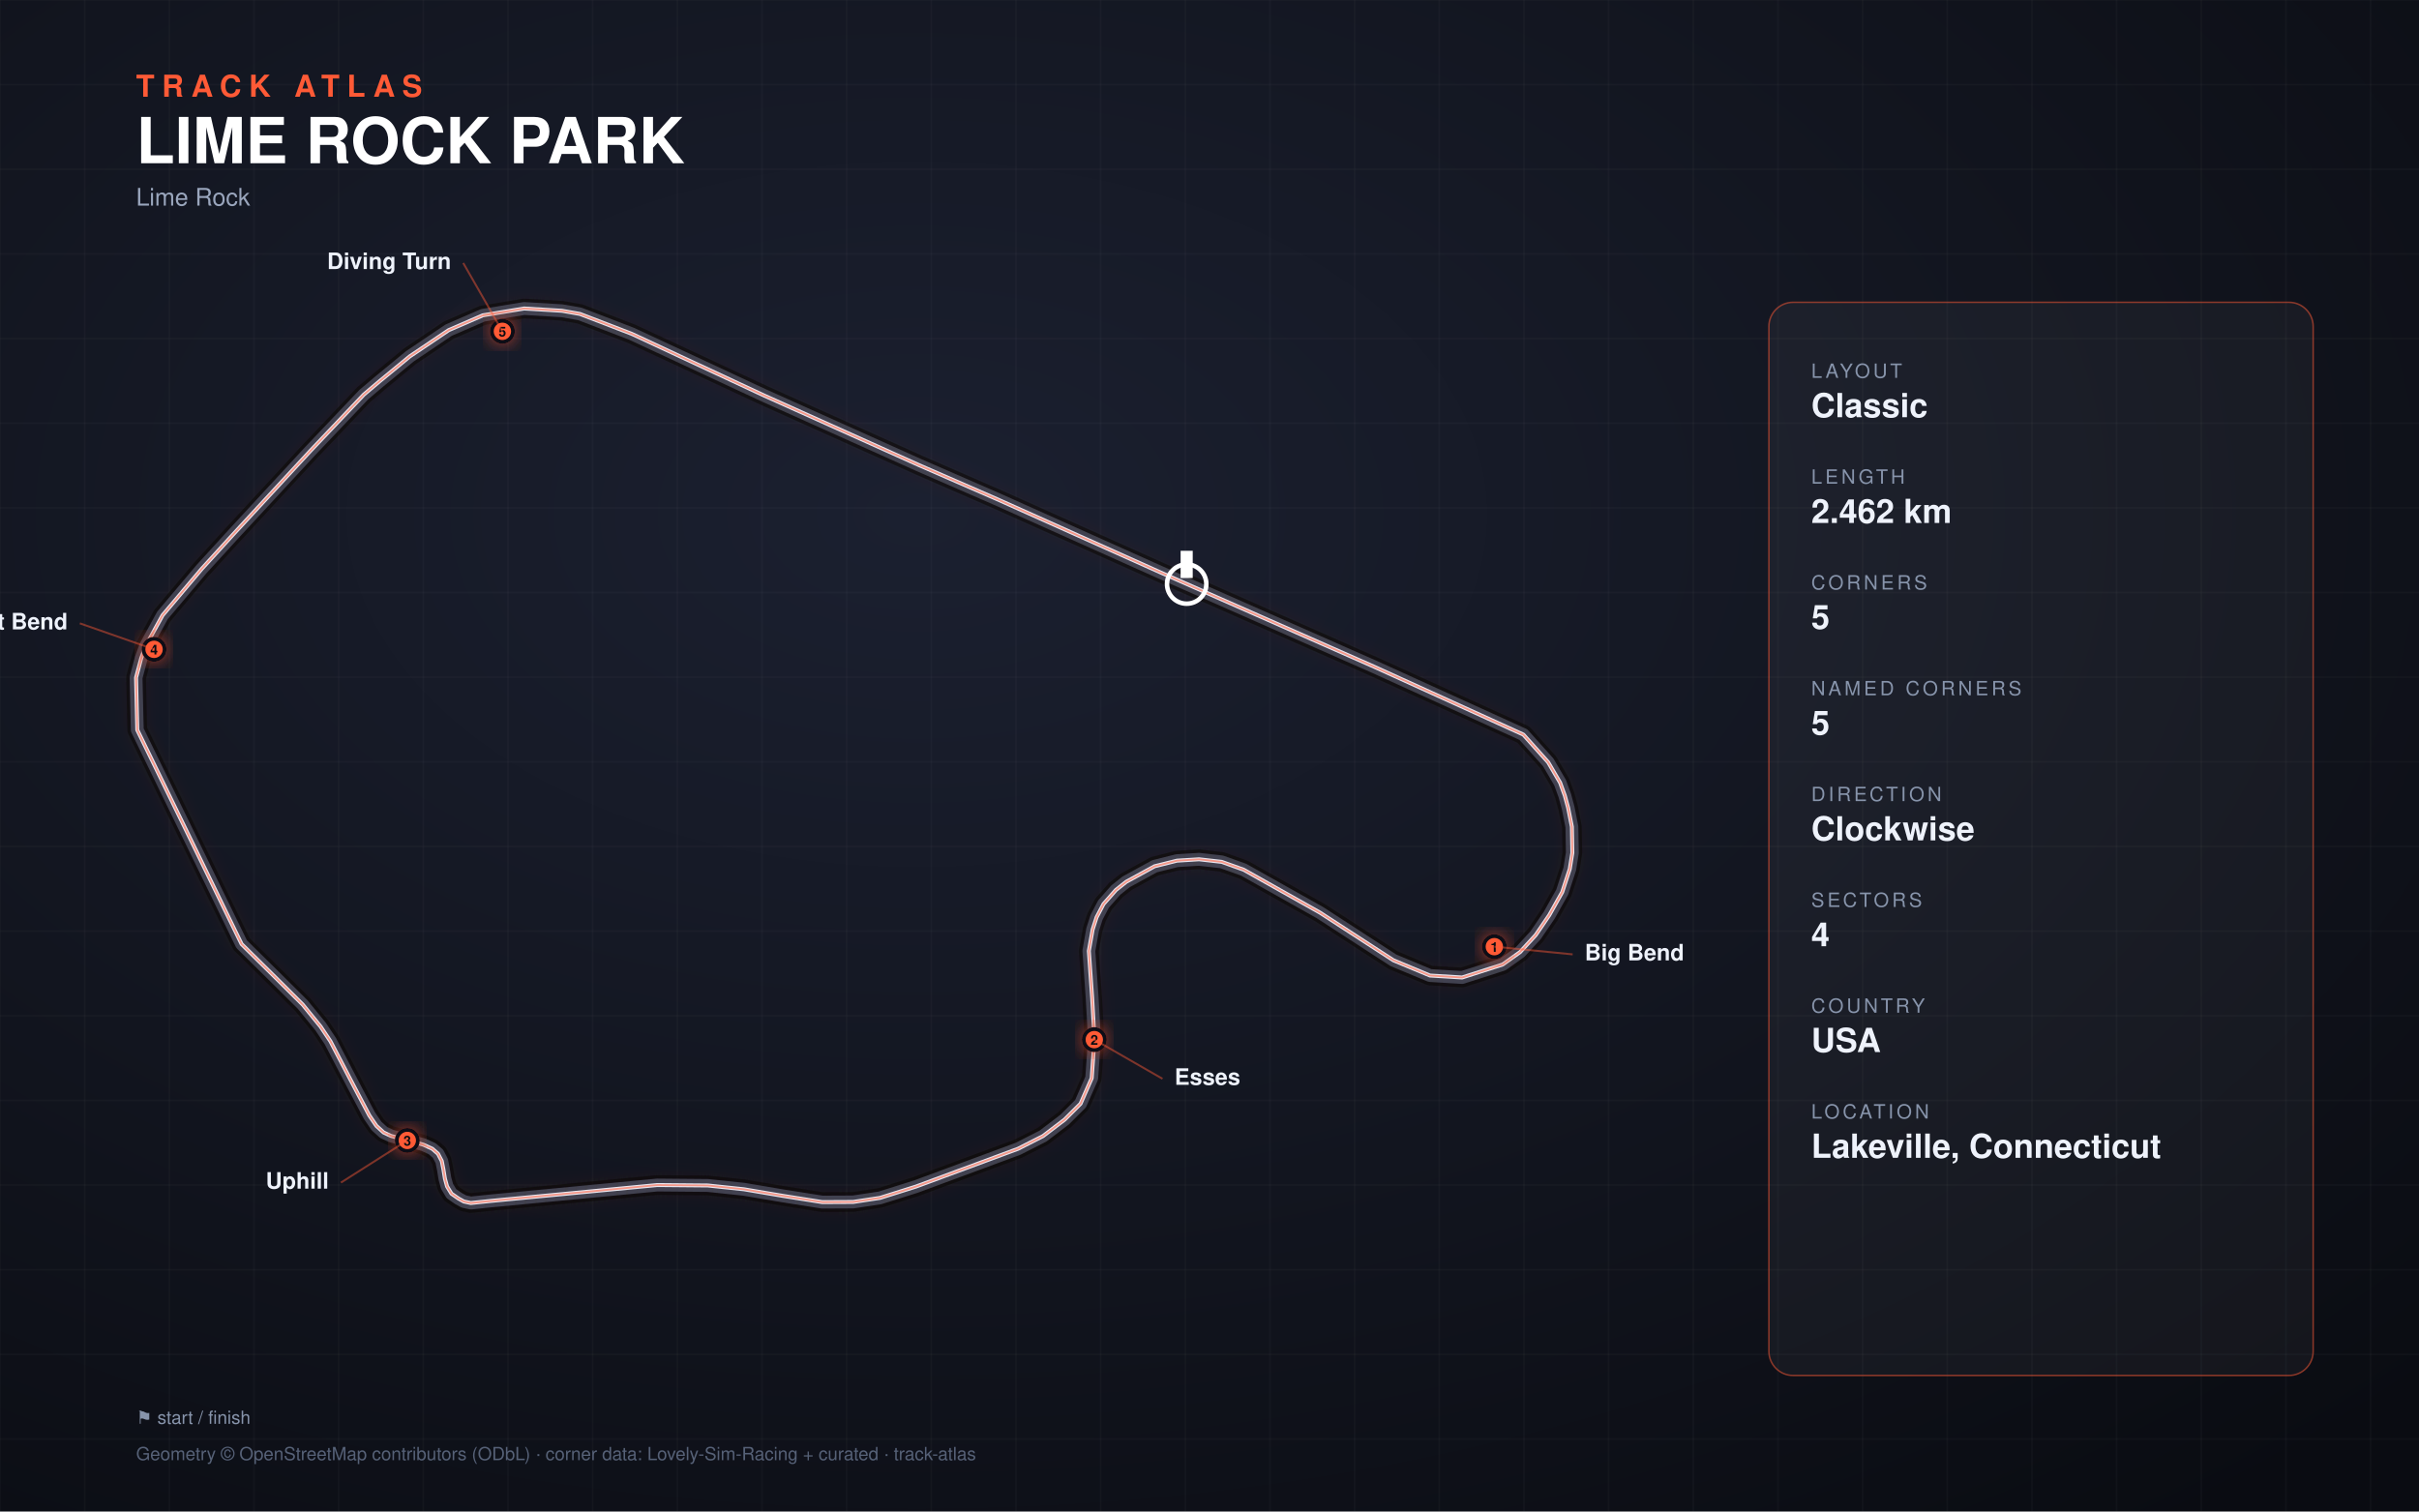
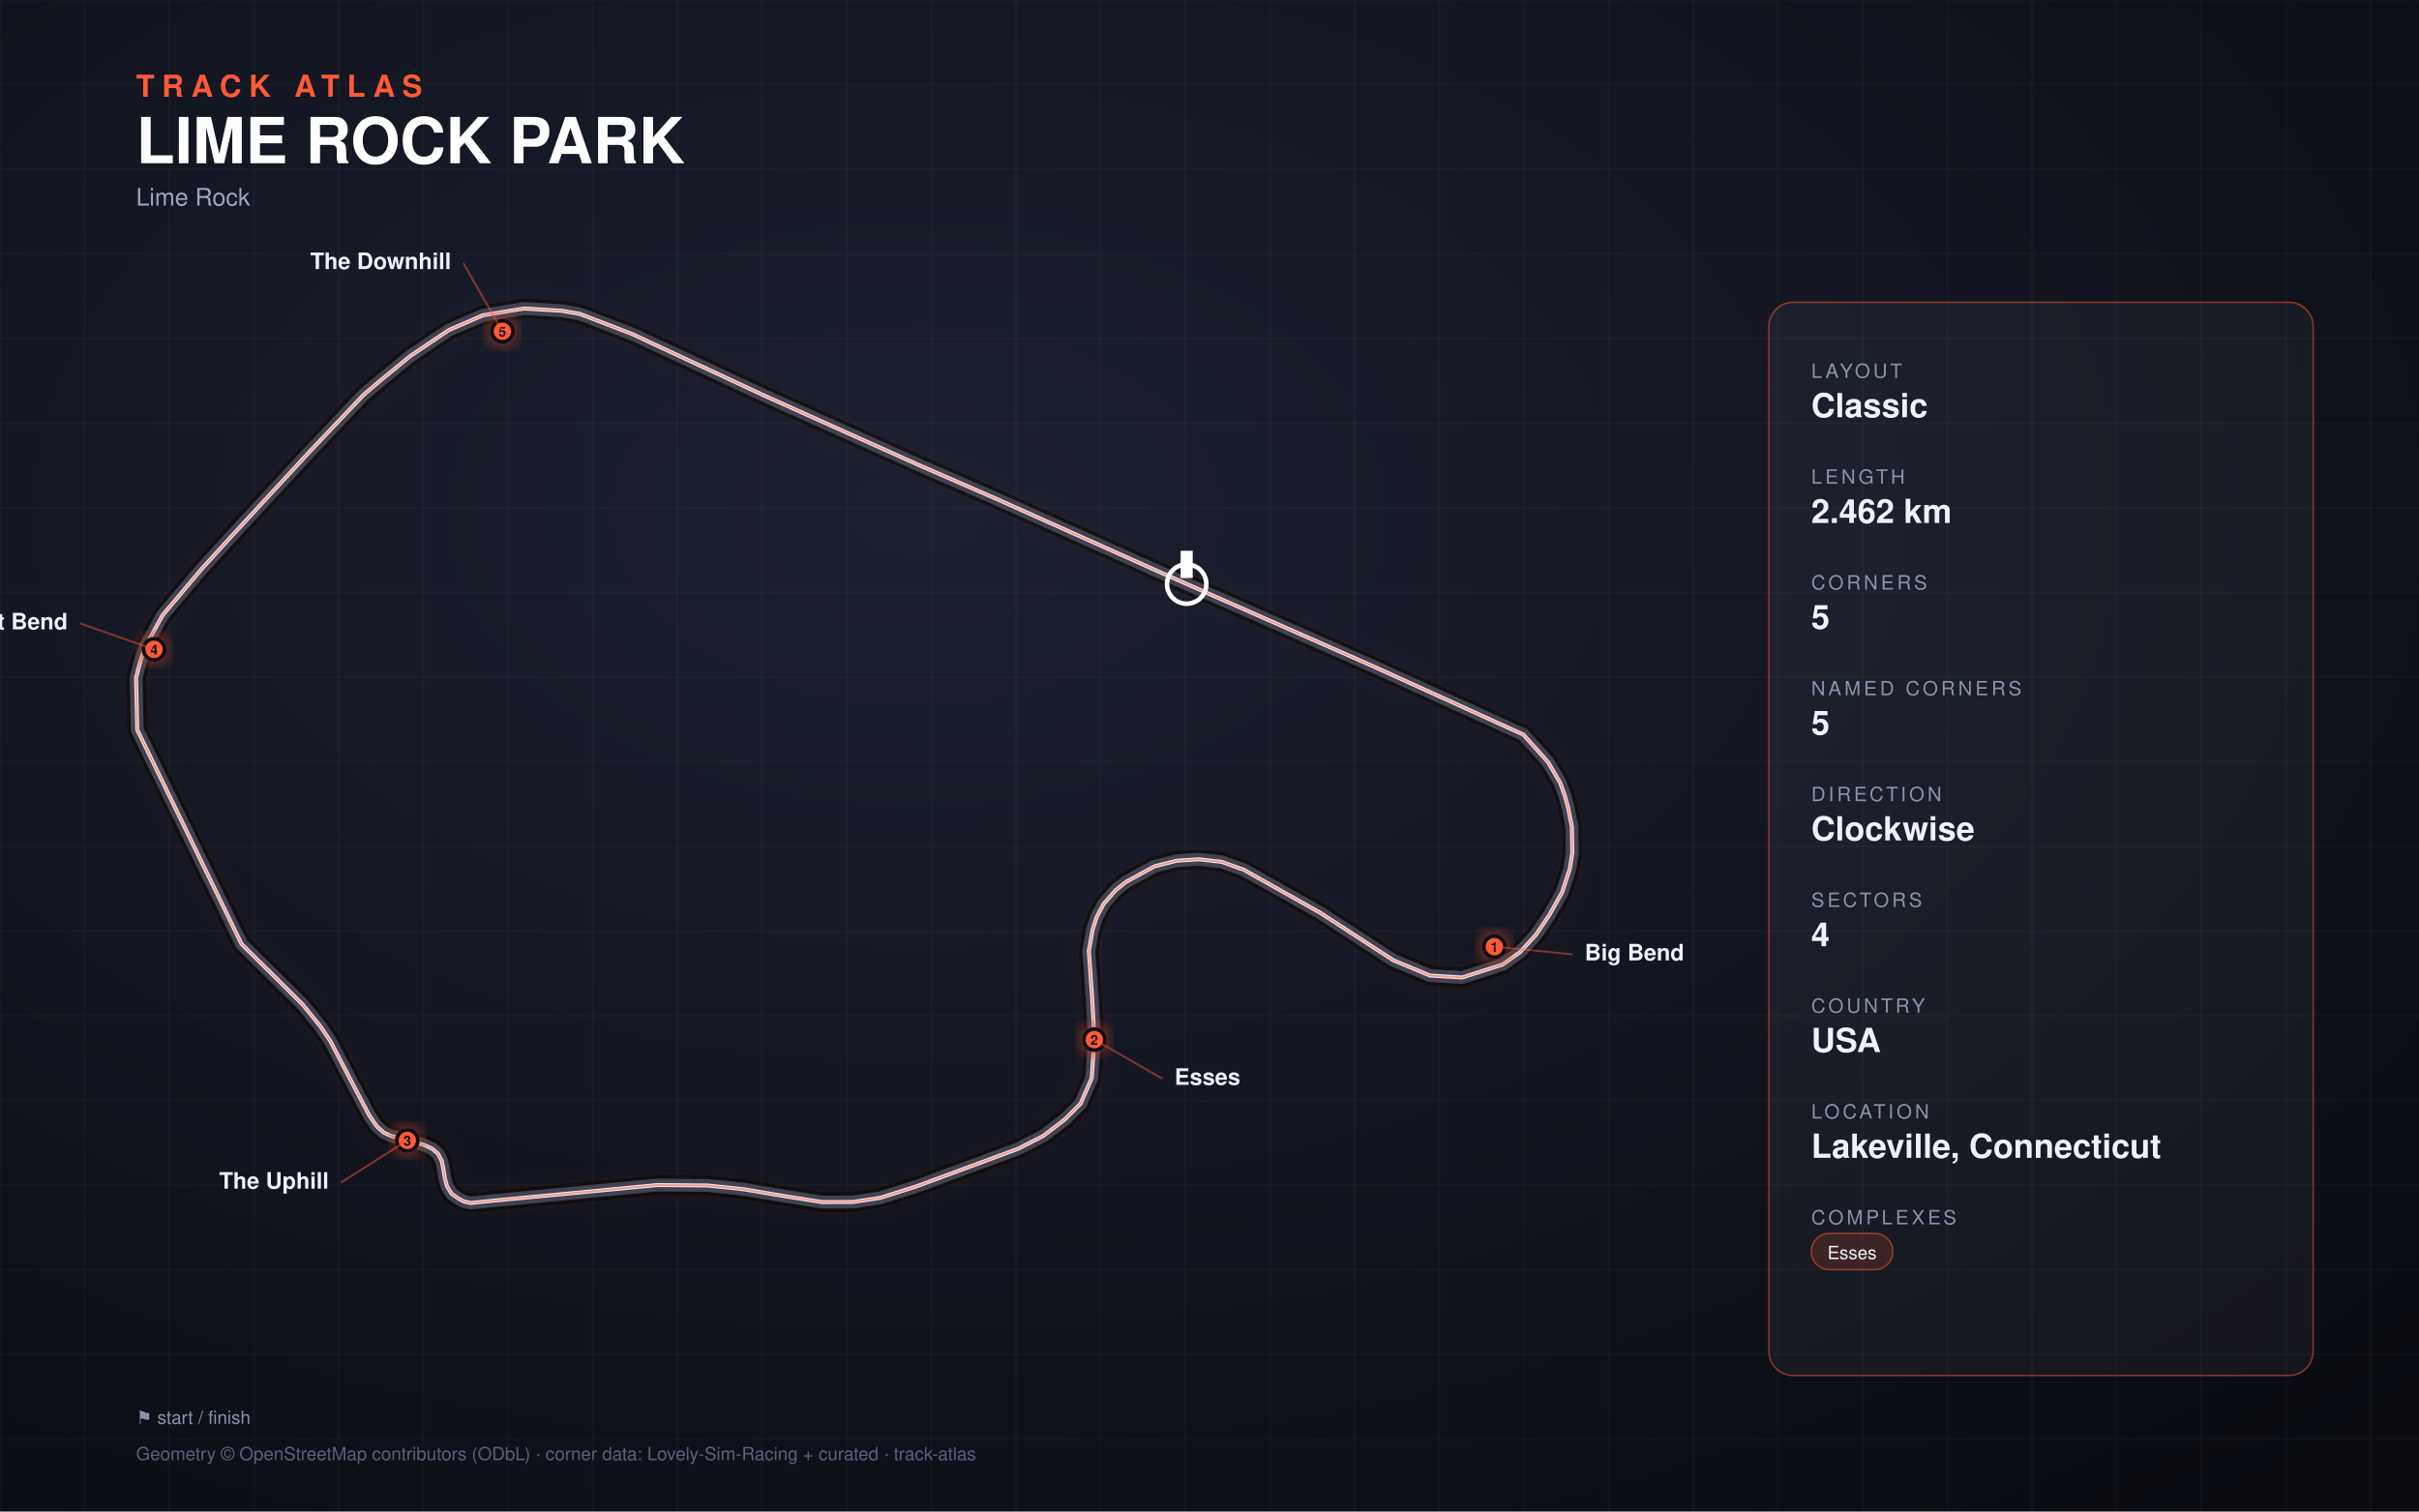
<svg xmlns="http://www.w3.org/2000/svg" width="1600" height="1000" viewBox="0 0 1600 1000" font-family="Helvetica, Arial, sans-serif">
  <defs>
    <radialGradient id="bg" cx="38%" cy="34%" r="85%">
      <stop offset="0%" stop-color="#1b2030" />
      <stop offset="55%" stop-color="#12151f" />
      <stop offset="100%" stop-color="#0a0c12" />
    </radialGradient>
    <linearGradient id="accent" x1="0" y1="0" x2="1" y2="1">
      <stop offset="0%" stop-color="#ff5a36" />
      <stop offset="100%" stop-color="#ffffff" />
    </linearGradient>
    <filter id="glow" x="-40%" y="-40%" width="180%" height="180%">
      <feGaussianBlur stdDeviation="6" result="b" />
      <feMerge>
        <feMergeNode in="b" />
        <feMergeNode in="SourceGraphic" />
      </feMerge>
    </filter>
  </defs>
  <rect width="1600" height="1000" fill="url(#bg)" />
  <line x1="0" y1="0" x2="0" y2="1000" stroke="#ffffff" stroke-opacity="0.025" />
  <line x1="56" y1="0" x2="56" y2="1000" stroke="#ffffff" stroke-opacity="0.025" />
  <line x1="112" y1="0" x2="112" y2="1000" stroke="#ffffff" stroke-opacity="0.025" />
  <line x1="168" y1="0" x2="168" y2="1000" stroke="#ffffff" stroke-opacity="0.025" />
  <line x1="224" y1="0" x2="224" y2="1000" stroke="#ffffff" stroke-opacity="0.025" />
  <line x1="280" y1="0" x2="280" y2="1000" stroke="#ffffff" stroke-opacity="0.025" />
  <line x1="336" y1="0" x2="336" y2="1000" stroke="#ffffff" stroke-opacity="0.025" />
  <line x1="392" y1="0" x2="392" y2="1000" stroke="#ffffff" stroke-opacity="0.025" />
  <line x1="448" y1="0" x2="448" y2="1000" stroke="#ffffff" stroke-opacity="0.025" />
  <line x1="504" y1="0" x2="504" y2="1000" stroke="#ffffff" stroke-opacity="0.025" />
  <line x1="560" y1="0" x2="560" y2="1000" stroke="#ffffff" stroke-opacity="0.025" />
  <line x1="616" y1="0" x2="616" y2="1000" stroke="#ffffff" stroke-opacity="0.025" />
  <line x1="672" y1="0" x2="672" y2="1000" stroke="#ffffff" stroke-opacity="0.025" />
  <line x1="728" y1="0" x2="728" y2="1000" stroke="#ffffff" stroke-opacity="0.025" />
  <line x1="784" y1="0" x2="784" y2="1000" stroke="#ffffff" stroke-opacity="0.025" />
  <line x1="840" y1="0" x2="840" y2="1000" stroke="#ffffff" stroke-opacity="0.025" />
  <line x1="896" y1="0" x2="896" y2="1000" stroke="#ffffff" stroke-opacity="0.025" />
  <line x1="952" y1="0" x2="952" y2="1000" stroke="#ffffff" stroke-opacity="0.025" />
  <line x1="1008" y1="0" x2="1008" y2="1000" stroke="#ffffff" stroke-opacity="0.025" />
  <line x1="1064" y1="0" x2="1064" y2="1000" stroke="#ffffff" stroke-opacity="0.025" />
  <line x1="1120" y1="0" x2="1120" y2="1000" stroke="#ffffff" stroke-opacity="0.025" />
  <line x1="1176" y1="0" x2="1176" y2="1000" stroke="#ffffff" stroke-opacity="0.025" />
  <line x1="1232" y1="0" x2="1232" y2="1000" stroke="#ffffff" stroke-opacity="0.025" />
  <line x1="1288" y1="0" x2="1288" y2="1000" stroke="#ffffff" stroke-opacity="0.025" />
  <line x1="1344" y1="0" x2="1344" y2="1000" stroke="#ffffff" stroke-opacity="0.025" />
  <line x1="1400" y1="0" x2="1400" y2="1000" stroke="#ffffff" stroke-opacity="0.025" />
  <line x1="1456" y1="0" x2="1456" y2="1000" stroke="#ffffff" stroke-opacity="0.025" />
  <line x1="1512" y1="0" x2="1512" y2="1000" stroke="#ffffff" stroke-opacity="0.025" />
  <line x1="1568" y1="0" x2="1568" y2="1000" stroke="#ffffff" stroke-opacity="0.025" />
  <line x1="0" y1="0" x2="1600" y2="0" stroke="#ffffff" stroke-opacity="0.025" />
  <line x1="0" y1="56" x2="1600" y2="56" stroke="#ffffff" stroke-opacity="0.025" />
  <line x1="0" y1="112" x2="1600" y2="112" stroke="#ffffff" stroke-opacity="0.025" />
  <line x1="0" y1="168" x2="1600" y2="168" stroke="#ffffff" stroke-opacity="0.025" />
  <line x1="0" y1="224" x2="1600" y2="224" stroke="#ffffff" stroke-opacity="0.025" />
  <line x1="0" y1="280" x2="1600" y2="280" stroke="#ffffff" stroke-opacity="0.025" />
  <line x1="0" y1="336" x2="1600" y2="336" stroke="#ffffff" stroke-opacity="0.025" />
  <line x1="0" y1="392" x2="1600" y2="392" stroke="#ffffff" stroke-opacity="0.025" />
  <line x1="0" y1="448" x2="1600" y2="448" stroke="#ffffff" stroke-opacity="0.025" />
  <line x1="0" y1="504" x2="1600" y2="504" stroke="#ffffff" stroke-opacity="0.025" />
  <line x1="0" y1="560" x2="1600" y2="560" stroke="#ffffff" stroke-opacity="0.025" />
  <line x1="0" y1="616" x2="1600" y2="616" stroke="#ffffff" stroke-opacity="0.025" />
  <line x1="0" y1="672" x2="1600" y2="672" stroke="#ffffff" stroke-opacity="0.025" />
  <line x1="0" y1="728" x2="1600" y2="728" stroke="#ffffff" stroke-opacity="0.025" />
  <line x1="0" y1="784" x2="1600" y2="784" stroke="#ffffff" stroke-opacity="0.025" />
  <line x1="0" y1="840" x2="1600" y2="840" stroke="#ffffff" stroke-opacity="0.025" />
  <line x1="0" y1="896" x2="1600" y2="896" stroke="#ffffff" stroke-opacity="0.025" />
  <line x1="0" y1="952" x2="1600" y2="952" stroke="#ffffff" stroke-opacity="0.025" />
  <path d="M 417.7,220.8 L 505.7,261.8 L 607.8,307.7 L 659.4,330.2 L 767.8,378.8 L 908.9,441.1 L 1007.6,486.0 L 1024.0,504.3 L 1031.9,517.8 L 1035.0,526.3 L 1037.2,534.4 L 1039.7,547.0 L 1040.0,564.2 L 1038.3,574.9 L 1033.3,590.2 L 1024.7,605.5 L 1015.7,618.7 L 1005.4,629.9 L 993.9,638.1 L 967.1,646.7 L 945.8,645.4 L 921.6,635.3 L 873.1,603.8 L 822.6,575.4 L 808.1,570.2 L 793.1,568.5 L 778.5,569.4 L 763.7,573.1 L 744.9,583.4 L 738.1,588.8 L 729.9,598.1 L 725.3,606.9 L 722.7,615.0 L 720.2,629.1 L 722.4,660.3 L 723.9,687.5 L 722.1,713.3 L 714.7,730.2 L 704.2,740.7 L 689.9,751.6 L 673.4,760.0 L 605.9,785.0 L 582.1,792.5 L 564.3,795.2 L 543.9,795.3 L 518.0,791.2 L 492.0,786.8 L 468.2,784.3 L 434.8,784.0 L 324.8,794.5 L 311.4,795.9 L 306.8,794.9 L 303.2,792.9 L 298.6,789.7 L 295.7,784.9 L 294.3,779.8 L 293.3,773.7 L 292.2,768.1 L 289.7,763.3 L 285.9,760.0 L 280.0,757.3 L 265.6,753.4 L 258.6,751.5 L 253.7,749.2 L 249.0,744.9 L 244.3,738.0 L 234.7,719.8 L 218.5,688.8 L 212.0,679.1 L 200.2,664.6 L 182.0,646.5 L 159.8,624.6 L 90.8,482.9 L 90.0,448.3 L 93.4,435.5 L 96.4,427.3 L 107.5,407.1 L 133.3,376.5 L 154.1,353.7 L 205.1,298.5 L 240.7,261.0 L 251.1,252.2 L 271.0,235.8 L 296.8,218.4 L 319.4,208.6 L 346.7,204.1 L 371.7,205.6 L 383.6,207.7 L 417.7,220.8 Z" fill="none" stroke="#000000" stroke-opacity="0.5" stroke-width="13" stroke-linejoin="round" stroke-linecap="round" />
  <path d="M 417.7,220.8 L 505.7,261.8 L 607.8,307.7 L 659.4,330.2 L 767.8,378.8 L 908.9,441.1 L 1007.6,486.0 L 1024.0,504.3 L 1031.9,517.8 L 1035.0,526.3 L 1037.2,534.4 L 1039.7,547.0 L 1040.0,564.2 L 1038.3,574.9 L 1033.3,590.2 L 1024.7,605.5 L 1015.7,618.7 L 1005.4,629.9 L 993.9,638.1 L 967.1,646.7 L 945.8,645.4 L 921.6,635.3 L 873.1,603.8 L 822.6,575.4 L 808.1,570.2 L 793.1,568.5 L 778.5,569.4 L 763.7,573.1 L 744.9,583.4 L 738.1,588.8 L 729.9,598.1 L 725.3,606.9 L 722.7,615.0 L 720.2,629.1 L 722.4,660.3 L 723.9,687.5 L 722.1,713.3 L 714.7,730.2 L 704.2,740.7 L 689.9,751.6 L 673.4,760.0 L 605.9,785.0 L 582.1,792.5 L 564.3,795.2 L 543.9,795.3 L 518.0,791.2 L 492.0,786.8 L 468.2,784.3 L 434.8,784.0 L 324.8,794.5 L 311.4,795.9 L 306.8,794.9 L 303.2,792.9 L 298.6,789.7 L 295.7,784.9 L 294.3,779.8 L 293.3,773.7 L 292.2,768.1 L 289.7,763.3 L 285.9,760.0 L 280.0,757.3 L 265.6,753.4 L 258.6,751.5 L 253.7,749.2 L 249.0,744.9 L 244.3,738.0 L 234.7,719.8 L 218.5,688.8 L 212.0,679.1 L 200.2,664.6 L 182.0,646.5 L 159.8,624.6 L 90.8,482.9 L 90.0,448.3 L 93.4,435.5 L 96.4,427.3 L 107.5,407.1 L 133.3,376.5 L 154.1,353.7 L 205.1,298.5 L 240.7,261.0 L 251.1,252.2 L 271.0,235.8 L 296.8,218.4 L 319.4,208.6 L 346.7,204.1 L 371.7,205.6 L 383.6,207.7 L 417.7,220.8 Z" fill="none" stroke="#39404f" stroke-width="8.5" stroke-linejoin="round" stroke-linecap="round" />
  <path d="M 417.7,220.8 L 505.7,261.8 L 607.8,307.7 L 659.4,330.2 L 767.8,378.8 L 908.9,441.1 L 1007.6,486.0 L 1024.0,504.3 L 1031.9,517.8 L 1035.0,526.3 L 1037.2,534.4 L 1039.7,547.0 L 1040.0,564.2 L 1038.3,574.9 L 1033.3,590.2 L 1024.7,605.5 L 1015.7,618.7 L 1005.4,629.9 L 993.9,638.1 L 967.1,646.7 L 945.8,645.4 L 921.6,635.3 L 873.1,603.8 L 822.6,575.4 L 808.1,570.2 L 793.1,568.5 L 778.5,569.4 L 763.7,573.1 L 744.9,583.4 L 738.1,588.8 L 729.9,598.1 L 725.3,606.9 L 722.7,615.0 L 720.2,629.1 L 722.4,660.3 L 723.9,687.5 L 722.1,713.3 L 714.7,730.2 L 704.2,740.7 L 689.9,751.6 L 673.4,760.0 L 605.9,785.0 L 582.1,792.5 L 564.3,795.2 L 543.9,795.3 L 518.0,791.2 L 492.0,786.8 L 468.2,784.3 L 434.8,784.0 L 324.8,794.5 L 311.4,795.9 L 306.8,794.9 L 303.2,792.9 L 298.6,789.7 L 295.7,784.9 L 294.3,779.8 L 293.3,773.7 L 292.2,768.1 L 289.7,763.3 L 285.9,760.0 L 280.0,757.3 L 265.6,753.4 L 258.6,751.5 L 253.7,749.2 L 249.0,744.9 L 244.3,738.0 L 234.7,719.8 L 218.5,688.8 L 212.0,679.1 L 200.2,664.6 L 182.0,646.5 L 159.8,624.6 L 90.8,482.9 L 90.0,448.3 L 93.4,435.5 L 96.4,427.3 L 107.5,407.1 L 133.3,376.5 L 154.1,353.7 L 205.1,298.5 L 240.7,261.0 L 251.1,252.2 L 271.0,235.8 L 296.8,218.4 L 319.4,208.6 L 346.7,204.1 L 371.7,205.6 L 383.6,207.7 L 417.7,220.8 Z" fill="none" stroke="#e7edf8" stroke-width="2.6" stroke-linejoin="round" stroke-linecap="round" />
  <path d="M 417.7,220.8 L 505.7,261.8 L 607.8,307.7 L 659.4,330.2 L 767.8,378.8 L 908.9,441.1 L 1007.6,486.0 L 1024.0,504.3 L 1031.9,517.8 L 1035.0,526.3 L 1037.2,534.4 L 1039.7,547.0 L 1040.0,564.2 L 1038.3,574.9 L 1033.3,590.2 L 1024.7,605.5 L 1015.7,618.7 L 1005.4,629.9 L 993.9,638.1 L 967.1,646.7 L 945.8,645.4 L 921.6,635.3 L 873.1,603.8 L 822.6,575.4 L 808.1,570.2 L 793.1,568.5 L 778.5,569.4 L 763.7,573.1 L 744.9,583.4 L 738.1,588.8 L 729.9,598.1 L 725.3,606.9 L 722.7,615.0 L 720.2,629.1 L 722.4,660.3 L 723.9,687.5 L 722.1,713.3 L 714.7,730.2 L 704.2,740.7 L 689.9,751.6 L 673.4,760.0 L 605.9,785.0 L 582.1,792.5 L 564.3,795.2 L 543.9,795.3 L 518.0,791.2 L 492.0,786.8 L 468.2,784.3 L 434.8,784.0 L 324.8,794.5 L 311.4,795.9 L 306.8,794.9 L 303.2,792.9 L 298.6,789.7 L 295.7,784.9 L 294.3,779.8 L 293.3,773.7 L 292.2,768.1 L 289.7,763.3 L 285.9,760.0 L 280.0,757.3 L 265.6,753.4 L 258.6,751.5 L 253.7,749.2 L 249.0,744.9 L 244.3,738.0 L 234.7,719.8 L 218.5,688.8 L 212.0,679.1 L 200.2,664.6 L 182.0,646.5 L 159.8,624.6 L 90.8,482.9 L 90.0,448.3 L 93.4,435.5 L 96.4,427.3 L 107.5,407.1 L 133.3,376.5 L 154.1,353.7 L 205.1,298.5 L 240.7,261.0 L 251.1,252.2 L 271.0,235.8 L 296.8,218.4 L 319.4,208.6 L 346.7,204.1 L 371.7,205.6 L 383.6,207.7 L 417.7,220.8 Z" fill="none" stroke="#ff5a36" stroke-opacity="0.55" stroke-width="1.2" stroke-linejoin="round" filter="url(#glow)" />
  <circle cx="784.9" cy="386.4" r="13" fill="none" stroke="#ffffff" stroke-width="3" />
  <rect x="780.9" y="364.4" width="8" height="18" fill="#ffffff" />
  <circle cx="988.4" cy="626.3" r="7" fill="#ff5a36" stroke="#0a0c12" stroke-width="2.5" filter="url(#glow)" />
  <text x="988.4" y="629.7" font-size="9" font-weight="700" fill="#0a0c12" text-anchor="middle">1</text>
  <circle cx="723.8" cy="687.8" r="7" fill="#ff5a36" stroke="#0a0c12" stroke-width="2.5" filter="url(#glow)" />
  <text x="723.8" y="691.2" font-size="9" font-weight="700" fill="#0a0c12" text-anchor="middle">2</text>
  <circle cx="269.4" cy="754.5" r="7" fill="#ff5a36" stroke="#0a0c12" stroke-width="2.5" filter="url(#glow)" />
  <text x="269.4" y="757.9" font-size="9" font-weight="700" fill="#0a0c12" text-anchor="middle">3</text>
  <circle cx="101.9" cy="429.6" r="7" fill="#ff5a36" stroke="#0a0c12" stroke-width="2.5" filter="url(#glow)" />
  <text x="101.9" y="433.0" font-size="9" font-weight="700" fill="#0a0c12" text-anchor="middle">4</text>
  <circle cx="332.3" cy="219.2" r="7" fill="#ff5a36" stroke="#0a0c12" stroke-width="2.5" filter="url(#glow)" />
  <text x="332.3" y="222.6" font-size="9" font-weight="700" fill="#0a0c12" text-anchor="middle">5</text>
  <line x1="988.4" y1="626.3" x2="1040.2" y2="631.4" stroke="#ff5a36" stroke-opacity="0.45" stroke-width="1.3" />
  <text x="1048.2" y="635.4" font-size="15" font-weight="600" fill="#eef2fb" text-anchor="start">Big Bend</text>
  <line x1="723.8" y1="687.8" x2="768.9" y2="713.7" stroke="#ff5a36" stroke-opacity="0.45" stroke-width="1.3" />
  <text x="776.9" y="717.7" font-size="15" font-weight="600" fill="#eef2fb" text-anchor="start">Esses</text>
  <line x1="269.4" y1="754.5" x2="225.5" y2="782.4" stroke="#ff5a36" stroke-opacity="0.45" stroke-width="1.3" />
-   <text x="217.5" y="786.4" font-size="15" font-weight="600" fill="#eef2fb" text-anchor="end">Uphill</text>
+   <text x="217.5" y="786.4" font-size="15" font-weight="600" fill="#eef2fb" text-anchor="end">The Uphill</text>
  <line x1="101.9" y1="429.6" x2="52.8" y2="412.4" stroke="#ff5a36" stroke-opacity="0.45" stroke-width="1.3" />
  <text x="44.8" y="416.4" font-size="15" font-weight="600" fill="#eef2fb" text-anchor="end">West Bend</text>
  <line x1="332.3" y1="219.2" x2="306.4" y2="174.0" stroke="#ff5a36" stroke-opacity="0.45" stroke-width="1.3" />
-   <text x="298.4" y="178.0" font-size="15" font-weight="600" fill="#eef2fb" text-anchor="end">Diving Turn</text>
+   <text x="298.4" y="178.0" font-size="15" font-weight="600" fill="#eef2fb" text-anchor="end">The Downhill</text>
  <text x="90" y="64" font-size="20" letter-spacing="5" fill="#ff5a36" font-weight="700">TRACK ATLAS</text>
  <text x="90" y="108" font-size="42" font-weight="800" fill="#ffffff">LIME ROCK PARK</text>
  <text x="90" y="136" font-size="16" fill="#9aa6bd">Lime Rock</text>
  <rect x="1170" y="200" width="360" height="710" rx="16" fill="#ffffff" fill-opacity="0.04" stroke="#ff5a36" stroke-opacity="0.5" />
  <text x="1198" y="250" font-size="13" letter-spacing="2" fill="#8794ab">LAYOUT</text>
  <text x="1198" y="276" font-size="22" font-weight="700" fill="#eef2fb">Classic</text>
  <text x="1198" y="320" font-size="13" letter-spacing="2" fill="#8794ab">LENGTH</text>
  <text x="1198" y="346" font-size="22" font-weight="700" fill="#eef2fb">2.462 km</text>
  <text x="1198" y="390" font-size="13" letter-spacing="2" fill="#8794ab">CORNERS</text>
  <text x="1198" y="416" font-size="22" font-weight="700" fill="#eef2fb">5</text>
  <text x="1198" y="460" font-size="13" letter-spacing="2" fill="#8794ab">NAMED CORNERS</text>
  <text x="1198" y="486" font-size="22" font-weight="700" fill="#eef2fb">5</text>
  <text x="1198" y="530" font-size="13" letter-spacing="2" fill="#8794ab">DIRECTION</text>
  <text x="1198" y="556" font-size="22" font-weight="700" fill="#eef2fb">Clockwise</text>
  <text x="1198" y="600" font-size="13" letter-spacing="2" fill="#8794ab">SECTORS</text>
  <text x="1198" y="626" font-size="22" font-weight="700" fill="#eef2fb">4</text>
  <text x="1198" y="670" font-size="13" letter-spacing="2" fill="#8794ab">COUNTRY</text>
  <text x="1198" y="696" font-size="22" font-weight="700" fill="#eef2fb">USA</text>
  <text x="1198" y="740" font-size="13" letter-spacing="2" fill="#8794ab">LOCATION</text>
  <text x="1198" y="766" font-size="22" font-weight="700" fill="#eef2fb">Lakeville, Connecticut</text>
+   <text x="1198" y="810" font-size="13" letter-spacing="2" fill="#8794ab">COMPLEXES</text>
+   <rect x="1198" y="816" width="54" height="24" rx="12" fill="#ff5a36" fill-opacity="0.16" stroke="#ff5a36" stroke-opacity="0.5" />
+   <text x="1225" y="833" font-size="12" fill="#eef2fb" text-anchor="middle">Esses</text>
  <text x="90" y="966" font-size="12" fill="#566177">Geometry © OpenStreetMap contributors (ODbL) · corner data: Lovely-Sim-Racing + curated · track-atlas</text>
  <text x="90" y="942" font-size="12" fill="#8794ab">⚑ start / finish</text>
</svg>
